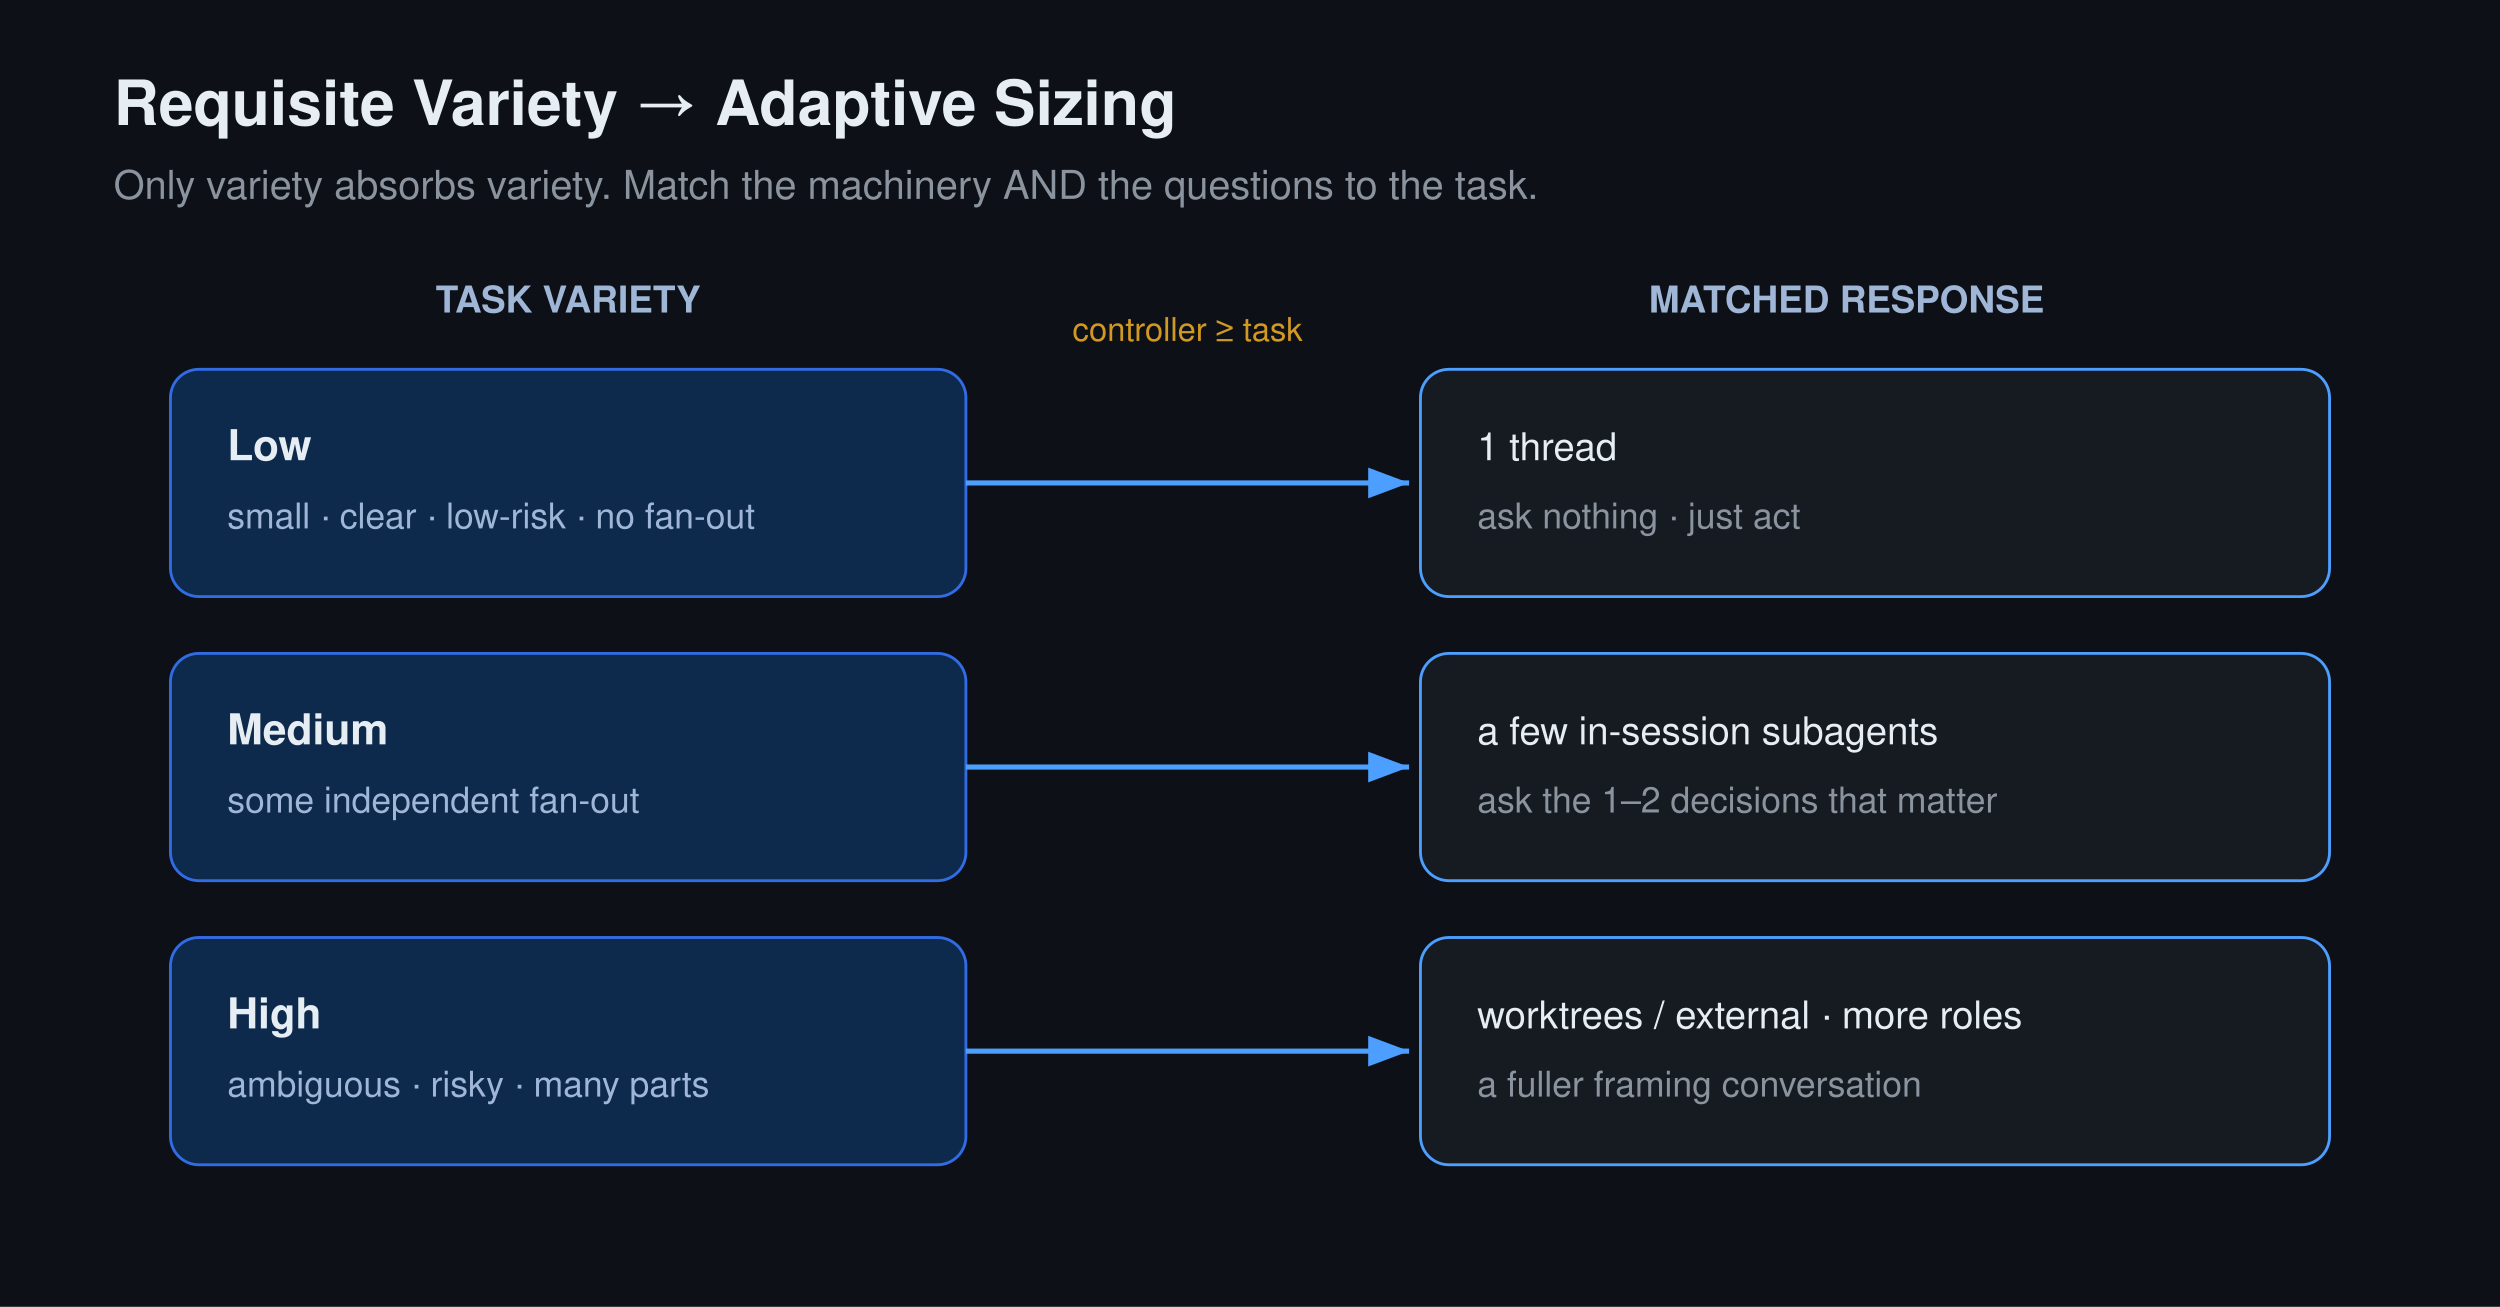
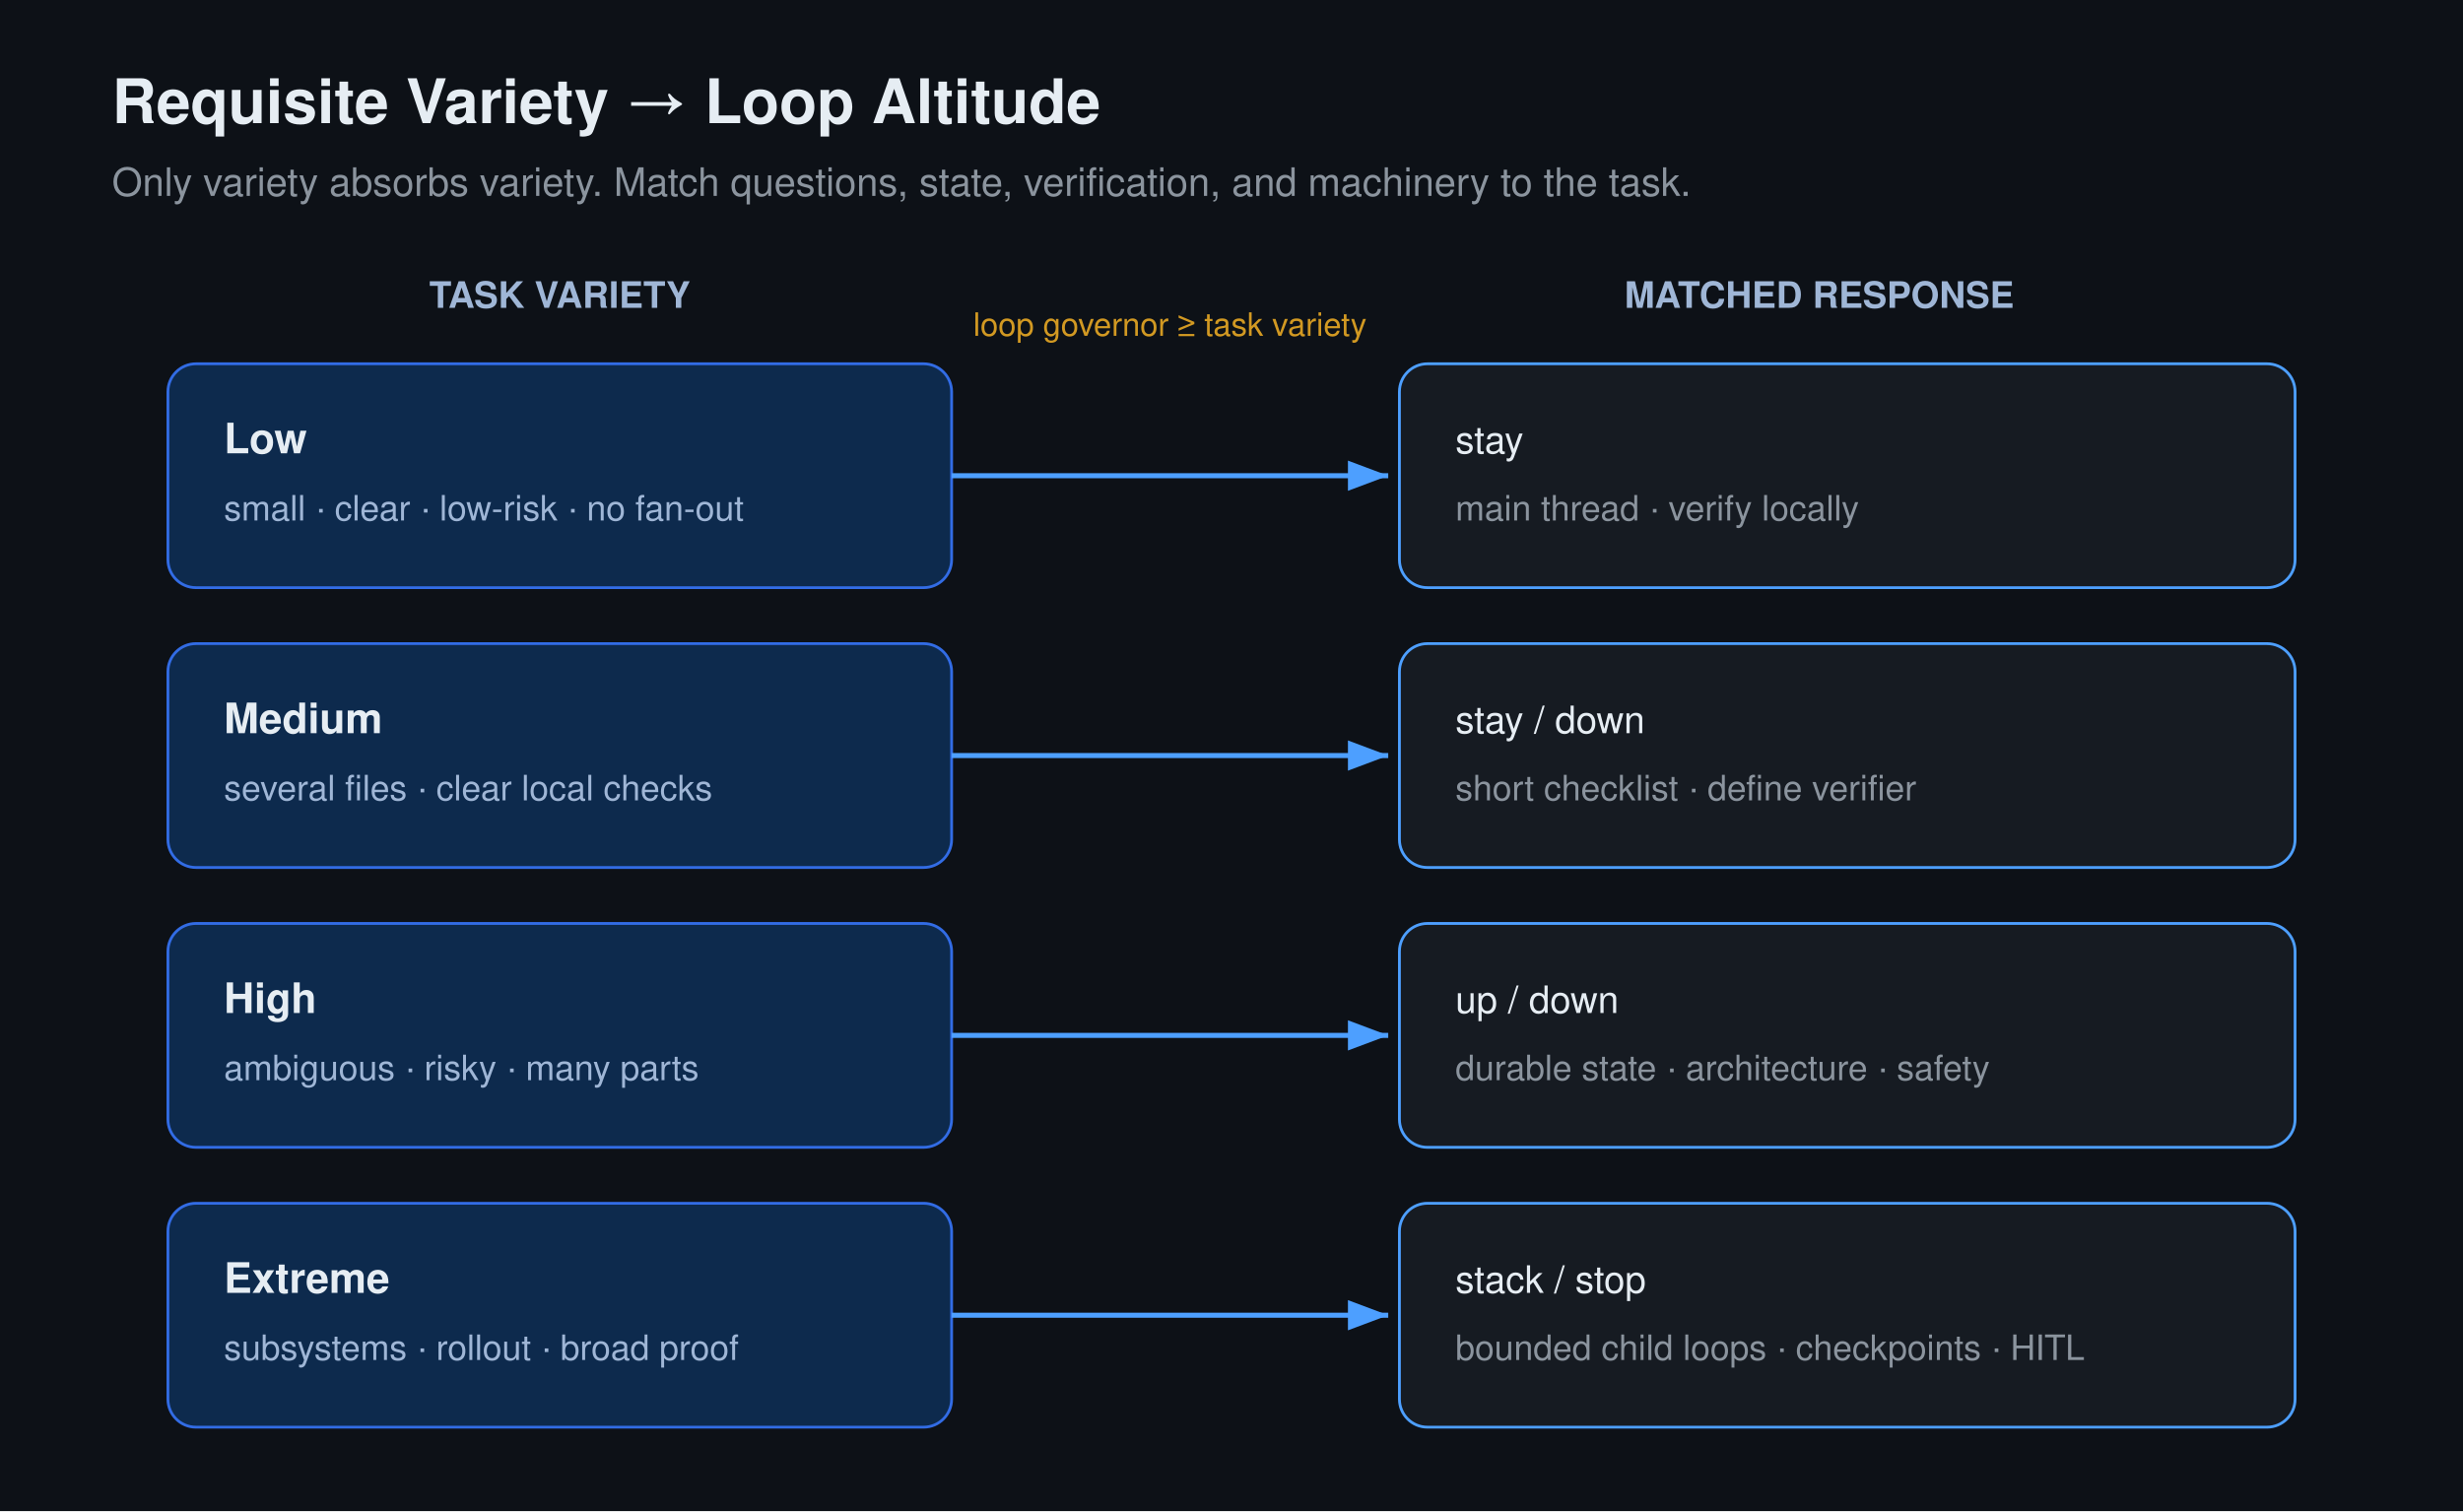
- <svg xmlns="http://www.w3.org/2000/svg" viewBox="0 0 880 460" font-family="ui-sans-serif,Segoe UI,Helvetica,Arial,sans-serif">
+ <svg xmlns="http://www.w3.org/2000/svg" viewBox="0 0 880 540" font-family="ui-sans-serif,Segoe UI,Helvetica,Arial,sans-serif">
  <defs>
    <marker id="arrow2" markerWidth="10" markerHeight="10" refX="8" refY="3" orient="auto" markerUnits="strokeWidth">
      <path d="M0,0 L8,3 L0,6 Z" fill="#4d9fff" />
    </marker>
  </defs>
-   <rect x="0" y="0" width="880" height="460" fill="#0d1117" />
-   <text x="40" y="44" fill="#e6edf3" font-size="22" font-weight="600">Requisite Variety → Adaptive Sizing</text>
-   <text x="40" y="70" fill="#8b949e" font-size="14">Only variety absorbs variety. Match the machinery AND the questions to the task.</text>
+   <rect x="0" y="0" width="880" height="540" fill="#0d1117" />
+   <text x="40" y="44" fill="#e6edf3" font-size="22" font-weight="600">Requisite Variety → Loop Altitude</text>
+   <text x="40" y="70" fill="#8b949e" font-size="14">Only variety absorbs variety. Match questions, state, verification, and machinery to the task.</text>
  <text x="200" y="110" fill="#9fb6d6" font-size="13" text-anchor="middle" font-weight="600">TASK VARIETY</text>
  <text x="650" y="110" fill="#9fb6d6" font-size="13" text-anchor="middle" font-weight="600">MATCHED RESPONSE</text>
  <rect x="60" y="130" width="280" height="80" rx="10" fill="#0d2a4d" stroke="#326ce5" />
  <text x="80" y="162" fill="#e6edf3" font-size="15" font-weight="600">Low</text>
  <text x="80" y="186" fill="#9fb6d6" font-size="12.5">small · clear · low-risk · no fan-out</text>
  <rect x="500" y="130" width="320" height="80" rx="10" fill="#161b22" stroke="#4d9fff" />
-   <text x="520" y="162" fill="#e6edf3" font-size="13.5">1 thread</text>
-   <text x="520" y="186" fill="#8b949e" font-size="12.5">ask nothing · just act</text>
+   <text x="520" y="162" fill="#e6edf3" font-size="13.5">stay</text>
+   <text x="520" y="186" fill="#8b949e" font-size="12.5">main thread · verify locally</text>
  <line x1="340" y1="170" x2="496" y2="170" stroke="#4d9fff" stroke-width="1.8" marker-end="url(#arrow2)" />
  <rect x="60" y="230" width="280" height="80" rx="10" fill="#0d2a4d" stroke="#326ce5" />
  <text x="80" y="262" fill="#e6edf3" font-size="15" font-weight="600">Medium</text>
-   <text x="80" y="286" fill="#9fb6d6" font-size="12.5">some independent fan-out</text>
+   <text x="80" y="286" fill="#9fb6d6" font-size="12.5">several files · clear local checks</text>
  <rect x="500" y="230" width="320" height="80" rx="10" fill="#161b22" stroke="#4d9fff" />
-   <text x="520" y="262" fill="#e6edf3" font-size="13.5">a few in-session subagents</text>
-   <text x="520" y="286" fill="#8b949e" font-size="12.5">ask the 1–2 decisions that matter</text>
+   <text x="520" y="262" fill="#e6edf3" font-size="13.5">stay / down</text>
+   <text x="520" y="286" fill="#8b949e" font-size="12.5">short checklist · define verifier</text>
  <line x1="340" y1="270" x2="496" y2="270" stroke="#4d9fff" stroke-width="1.8" marker-end="url(#arrow2)" />
  <rect x="60" y="330" width="280" height="80" rx="10" fill="#0d2a4d" stroke="#326ce5" />
  <text x="80" y="362" fill="#e6edf3" font-size="15" font-weight="600">High</text>
  <text x="80" y="386" fill="#9fb6d6" font-size="12.5">ambiguous · risky · many parts</text>
  <rect x="500" y="330" width="320" height="80" rx="10" fill="#161b22" stroke="#4d9fff" />
-   <text x="520" y="362" fill="#e6edf3" font-size="13.5">worktrees / external · more roles</text>
-   <text x="520" y="386" fill="#8b949e" font-size="12.5">a fuller framing conversation</text>
+   <text x="520" y="362" fill="#e6edf3" font-size="13.5">up / down</text>
+   <text x="520" y="386" fill="#8b949e" font-size="12.5">durable state · architecture · safety</text>
  <line x1="340" y1="370" x2="496" y2="370" stroke="#4d9fff" stroke-width="1.8" marker-end="url(#arrow2)" />
-   <text x="418" y="120" fill="#d29922" font-size="11.5" text-anchor="middle">controller ≥ task</text>
+   <rect x="60" y="430" width="280" height="80" rx="10" fill="#0d2a4d" stroke="#326ce5" />
+   <text x="80" y="462" fill="#e6edf3" font-size="15" font-weight="600">Extreme</text>
+   <text x="80" y="486" fill="#9fb6d6" font-size="12.5">subsystems · rollout · broad proof</text>
+   <rect x="500" y="430" width="320" height="80" rx="10" fill="#161b22" stroke="#4d9fff" />
+   <text x="520" y="462" fill="#e6edf3" font-size="13.5">stack / stop</text>
+   <text x="520" y="486" fill="#8b949e" font-size="12.5">bounded child loops · checkpoints · HITL</text>
+   <line x1="340" y1="470" x2="496" y2="470" stroke="#4d9fff" stroke-width="1.8" marker-end="url(#arrow2)" />
+   <text x="418" y="120" fill="#d29922" font-size="11.5" text-anchor="middle">loop governor ≥ task variety</text>
</svg>
